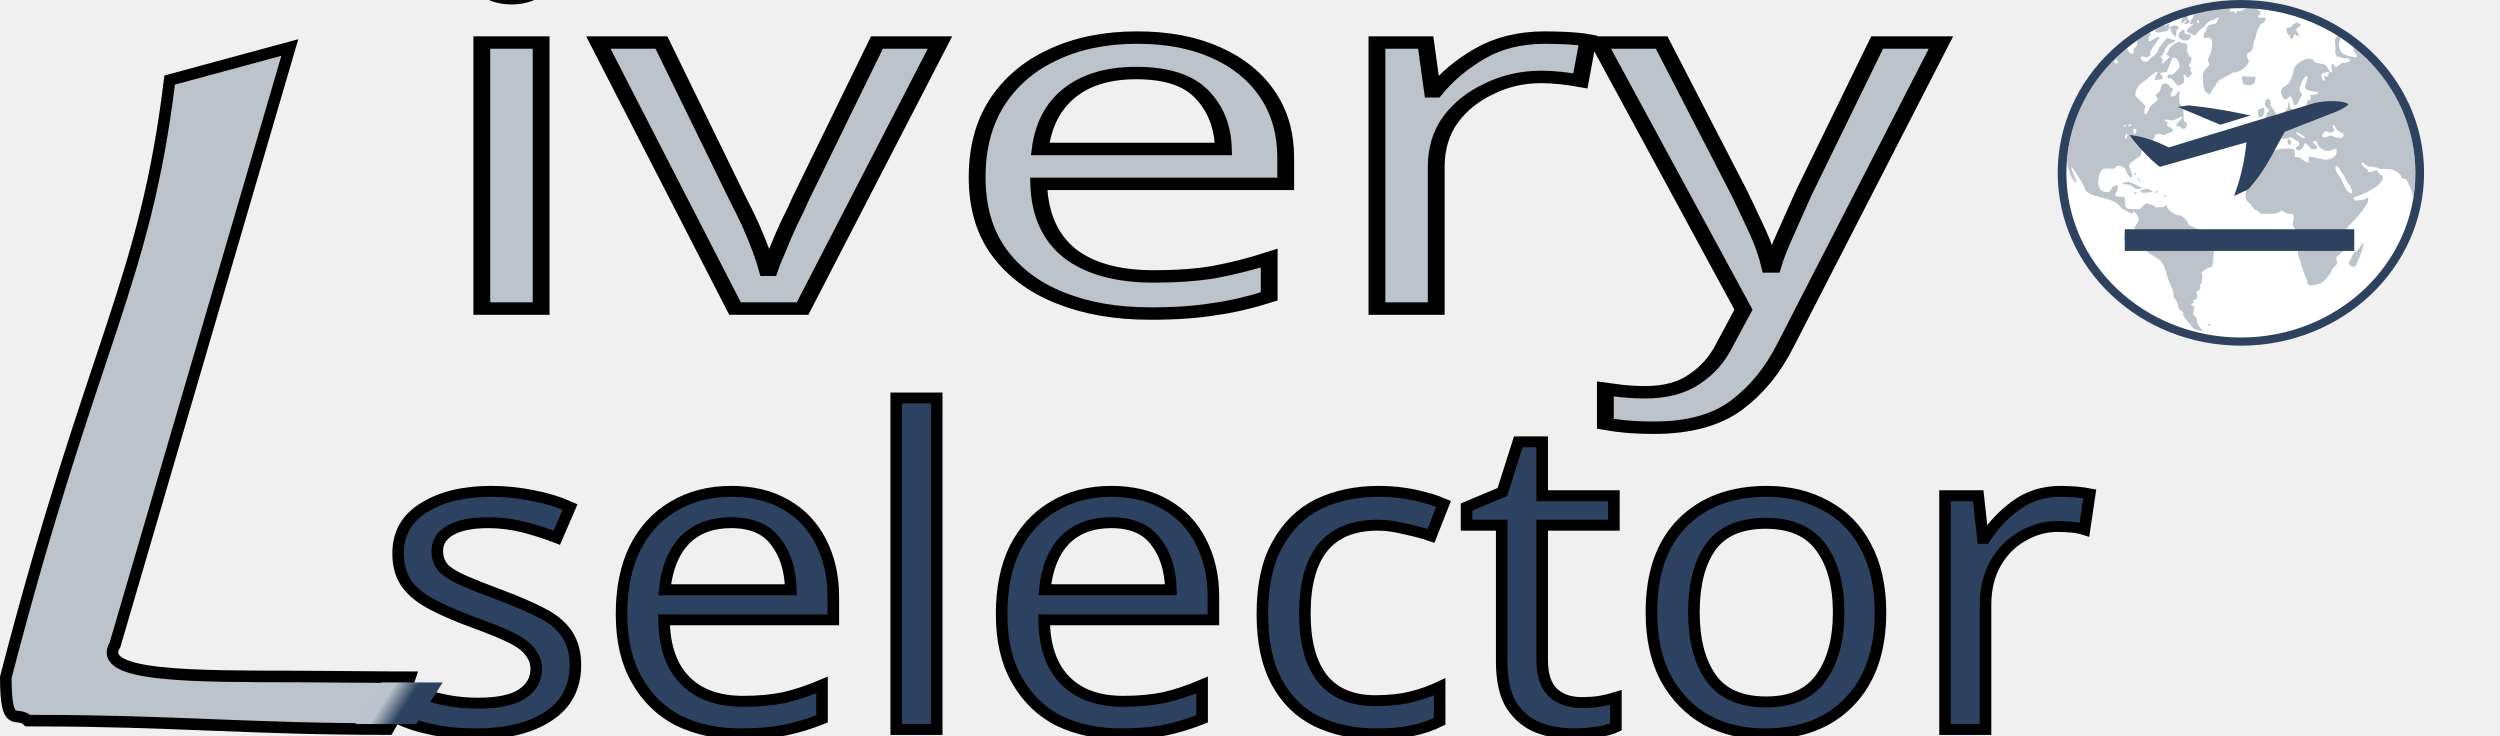
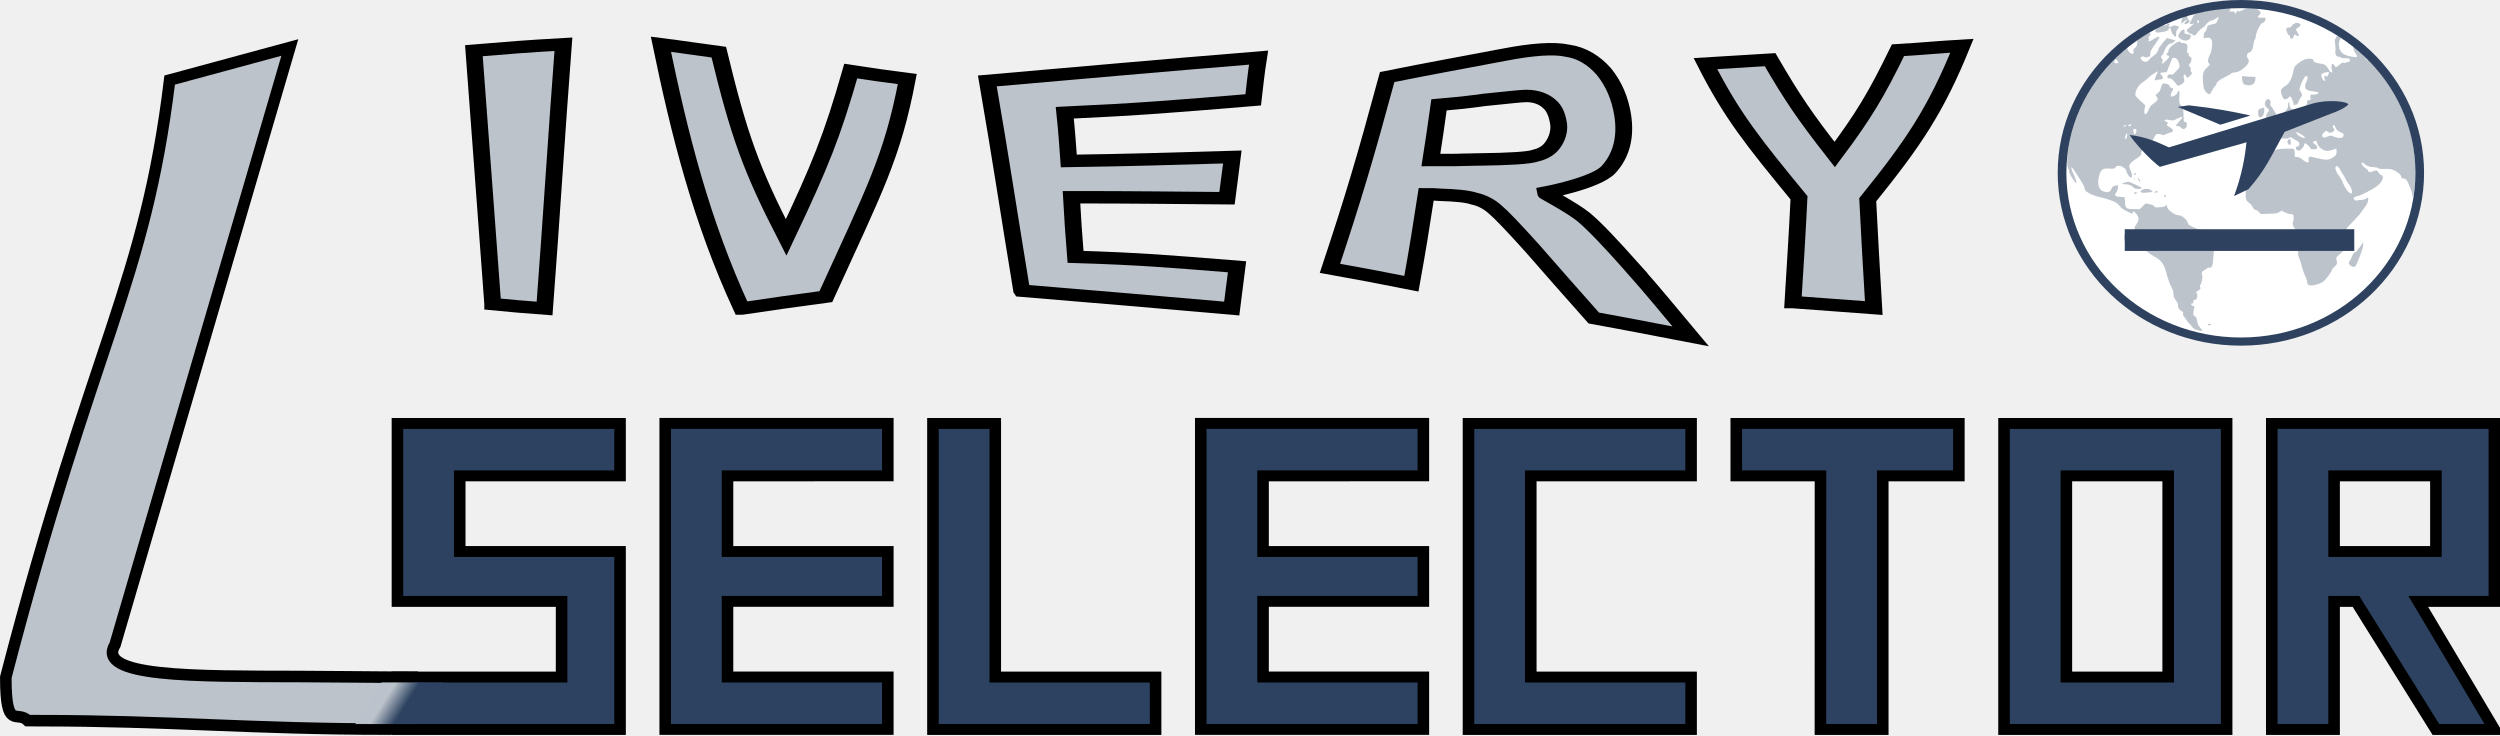
<svg xmlns="http://www.w3.org/2000/svg" xmlns:xlink="http://www.w3.org/1999/xlink" width="60.559mm" height="17.807mm" viewBox="0 0 60.559 17.807" version="1.1" id="svg8">
  <defs id="defs2">
    <linearGradient id="linearGradient6114">
      <stop style="stop-color:#2c4260;stop-opacity:1;" offset="0" id="stop6368" />
      <stop id="stop6373" offset="0.867" style="stop-color:#bcc3cb;stop-opacity:1" />
      <stop style="stop-color:#bcc3cb;stop-opacity:0.941" offset="1" id="stop6370" />
    </linearGradient>
    <linearGradient xlink:href="#linearGradient6114" id="linearGradient6116" x1="47.998" y1="72.076" x2="47.469" y2="72.077" gradientUnits="userSpaceOnUse" gradientTransform="matrix(1.285944,0,0,1.061933,-4.351205,0.00352808)" />
  </defs>
  <g id="layer1" transform="translate(-6.474267,-47.76963)">
-     <text xml:space="preserve" style="font-style:normal;font-variant:normal;font-weight:normal;font-stretch:normal;font-size:14.007px;line-height:1.25;font-family:Distorty;-inkscape-font-specification:'Distorty, Normal';font-variant-ligatures:normal;font-variant-caps:normal;font-variant-numeric:normal;font-feature-settings:normal;text-align:start;letter-spacing:0px;word-spacing:0px;writing-mode:lr-tb;text-anchor:start;fill:#bcc3cb;fill-opacity:1;stroke:#000000;stroke-width:0.35;stroke-opacity:1;image-rendering:auto" x="14.402" y="64.3" id="text3717" transform="scale(1.163937,0.8591533)">
-       <tspan id="tspan3715" x="14.402" y="64.3" style="font-style:normal;font-variant:normal;font-weight:normal;font-stretch:normal;font-size:14.007px;font-family:Distorty;-inkscape-font-specification:'Distorty, Normal';font-variant-ligatures:normal;font-variant-caps:normal;font-variant-numeric:normal;font-feature-settings:normal;text-align:start;writing-mode:lr-tb;text-anchor:start;fill:#bcc3cb;fill-opacity:1;stroke:#000000;stroke-width:0.35;stroke-opacity:1">ivery</tspan>
-     </text>
-     <text xml:space="preserve" style="font-style:normal;font-variant:normal;font-weight:normal;font-stretch:normal;font-size:10.882px;line-height:1.25;font-family:SquareFont;-inkscape-font-specification:'SquareFont, Normal';font-variant-ligatures:normal;font-variant-caps:normal;font-variant-numeric:normal;font-feature-settings:normal;text-align:start;letter-spacing:0px;word-spacing:0px;writing-mode:lr-tb;text-anchor:start;fill:#2c4260;fill-opacity:1;stroke:#000000;stroke-width:0.272;stroke-opacity:1" x="15.112" y="67.355" id="text20" transform="scale(1.029262,0.9715704)">
-       <tspan id="tspan18" x="15.112" y="67.355" style="font-style:normal;font-variant:normal;font-weight:normal;font-stretch:normal;font-size:10.882px;font-family:SquareFont;-inkscape-font-specification:'SquareFont, Normal';font-variant-ligatures:normal;font-variant-caps:normal;font-variant-numeric:normal;font-feature-settings:normal;text-align:start;writing-mode:lr-tb;text-anchor:start;fill:#2c4260;fill-opacity:1;stroke:#000000;stroke-width:0.272;stroke-opacity:1">selector</tspan>
-     </text>
+     <g aria-label="ivery" transform="scale(1.163937,0.8591533)" style="font-style:normal;font-variant:normal;font-weight:normal;font-stretch:normal;font-size:14.007px;line-height:1.25;font-family:Distorty;-inkscape-font-specification:'Distorty, Normal';font-variant-ligatures:normal;font-variant-caps:normal;font-variant-numeric:normal;font-feature-settings:normal;text-align:start;letter-spacing:0px;word-spacing:0px;writing-mode:lr-tb;text-anchor:start;fill:#bcc3cb;fill-opacity:1;stroke:#000000;stroke-width:0.35;stroke-opacity:1;image-rendering:auto" id="text3717">
+       <path d="m 15.817,64.174 c 0.434,0.056 0.644,0.084 1.079,0.126 0.14,-2.493 0.252,-4.972 0.392,-7.452 -0.742,0.056 -1.121,0.098 -1.863,0.182 0.154,2.843 0.238,4.272 0.392,7.143 z" style="font-style:normal;font-variant:normal;font-weight:normal;font-stretch:normal;font-size:14.007px;font-family:Distorty;-inkscape-font-specification:'Distorty, Normal';font-variant-ligatures:normal;font-variant-caps:normal;font-variant-numeric:normal;font-feature-settings:normal;text-align:start;writing-mode:lr-tb;text-anchor:start;fill:#bcc3cb;fill-opacity:1;stroke:#000000;stroke-width:0.35;stroke-opacity:1" id="path1558" />
+       <path d="m 20.999,64.3 c 0.7,-0.14 1.051,-0.21 1.751,-0.336 1.008,-2.997 1.387,-3.936 1.695,-6.135 -0.476,-0.084 -0.714,-0.126 -1.177,-0.224 -0.392,1.849 -0.63,2.647 -1.345,4.692 -0.728,-1.919 -0.98,-2.871 -1.401,-5.225 -0.476,-0.084 -0.714,-0.14 -1.205,-0.224 0.392,2.563 0.84,4.986 1.681,7.452 z" style="font-style:normal;font-variant:normal;font-weight:normal;font-stretch:normal;font-size:14.007px;font-family:Distorty;-inkscape-font-specification:'Distorty, Normal';font-variant-ligatures:normal;font-variant-caps:normal;font-variant-numeric:normal;font-feature-settings:normal;text-align:start;writing-mode:lr-tb;text-anchor:start;fill:#bcc3cb;fill-opacity:1;stroke:#000000;stroke-width:0.35;stroke-opacity:1" id="path1560" />
+       <path d="m 26.826,63.796 c 1.737,0.196 2.605,0.294 4.37,0.504 0.042,-0.476 0.07,-0.7 0.112,-1.177 -1.415,-0.154 -2.017,-0.224 -3.362,-0.28 -0.042,-0.7 -0.056,-1.022 -0.084,-1.681 1.317,0 1.877,0.014 3.236,0.028 0.042,-0.462 0.07,-0.686 0.112,-1.163 -1.443,0.056 -2.031,0.084 -3.404,0.112 -0.028,-0.532 -0.042,-0.812 -0.084,-1.359 1.569,-0.098 2.297,-0.182 3.922,-0.364 0.042,-0.476 0.056,-0.714 0.112,-1.191 -2.269,0.252 -3.376,0.392 -5.645,0.658 0.294,2.311 0.42,3.488 0.714,5.911 z" style="font-style:normal;font-variant:normal;font-weight:normal;font-stretch:normal;font-size:14.007px;font-family:Distorty;-inkscape-font-specification:'Distorty, Normal';font-variant-ligatures:normal;font-variant-caps:normal;font-variant-numeric:normal;font-feature-settings:normal;text-align:start;writing-mode:lr-tb;text-anchor:start;fill:#bcc3cb;fill-opacity:1;stroke:#000000;stroke-width:0.35;stroke-opacity:1" id="path1562" />
+       <path d="M 39.53,63.138 C 39.068,62.437 38.746,61.975 38.522,61.723 38.283,61.457 37.709,61.051 37.709,61.037 c 0,0 1.065,-0.266 1.331,-0.658 0.266,-0.392 0.364,-0.91 0.294,-1.527 -0.056,-0.476 -0.182,-0.882 -0.392,-1.233 -0.21,-0.322 -0.462,-0.532 -0.756,-0.588 -0.28,-0.084 -0.728,-0.042 -1.317,0.112 -0.98,0.252 -1.457,0.364 -2.437,0.63 -0.462,2.311 -0.7,3.39 -1.191,5.393 0.686,0.168 1.022,0.252 1.695,0.434 0.14,-1.051 0.196,-1.541 0.308,-2.521 0.112,0 0.182,0 0.294,0.014 0.322,0.014 0.56,0.042 0.714,0.112 0.14,0.042 0.294,0.14 0.42,0.294 0.126,0.14 0.364,0.476 0.784,1.107 0.462,0.714 0.714,1.107 1.275,1.961 0.798,0.196 1.205,0.308 2.017,0.518 -0.504,-0.812 -0.742,-1.219 -1.219,-1.947 z m -3.18,-3.039 c -0.406,0.014 -0.602,0.014 -1.008,0.014 0.07,-0.588 0.098,-0.896 0.168,-1.555 0.364,-0.042 0.56,-0.07 0.938,-0.14 0.504,-0.07 0.784,-0.112 0.882,-0.112 0.196,0 0.364,0.084 0.476,0.224 0.112,0.126 0.168,0.322 0.196,0.588 0.014,0.21 -0.042,0.406 -0.112,0.546 -0.084,0.168 -0.196,0.266 -0.364,0.322 -0.14,0.07 -0.546,0.098 -1.177,0.112 z" style="font-style:normal;font-variant:normal;font-weight:normal;font-stretch:normal;font-size:14.007px;font-family:Distorty;-inkscape-font-specification:'Distorty, Normal';font-variant-ligatures:normal;font-variant-caps:normal;font-variant-numeric:normal;font-feature-settings:normal;text-align:start;writing-mode:lr-tb;text-anchor:start;fill:#bcc3cb;fill-opacity:1;stroke:#000000;stroke-width:0.35;stroke-opacity:1" id="path1564" />
+       <path d="m 42.878,64.118 c 0.672,0.07 1.008,0.098 1.681,0.168 -0.056,-1.303 -0.084,-1.891 -0.126,-3.053 0.952,-1.597 1.415,-2.521 1.961,-4.342 -0.532,0.042 -0.798,0.084 -1.331,0.126 -0.448,1.247 -0.714,1.849 -1.317,2.941 -0.616,-1.065 -0.882,-1.597 -1.345,-2.675 -0.532,0.042 -0.812,0.07 -1.345,0.112 0.546,1.457 0.994,2.213 1.947,3.782 -0.042,1.149 -0.07,1.695 -0.126,2.941 z" style="font-style:normal;font-variant:normal;font-weight:normal;font-stretch:normal;font-size:14.007px;font-family:Distorty;-inkscape-font-specification:'Distorty, Normal';font-variant-ligatures:normal;font-variant-caps:normal;font-variant-numeric:normal;font-feature-settings:normal;text-align:start;writing-mode:lr-tb;text-anchor:start;fill:#bcc3cb;fill-opacity:1;stroke:#000000;stroke-width:0.35;stroke-opacity:1" id="path1566" />
+     </g>
+     <g aria-label="selector" transform="scale(1.029262,0.9715704)" style="font-style:normal;font-variant:normal;font-weight:normal;font-stretch:normal;font-size:10.882px;line-height:1.25;font-family:SquareFont;-inkscape-font-specification:'SquareFont, Normal';font-variant-ligatures:normal;font-variant-caps:normal;font-variant-numeric:normal;font-feature-settings:normal;text-align:start;letter-spacing:0px;word-spacing:0px;writing-mode:lr-tb;text-anchor:start;fill:#2c4260;fill-opacity:1;stroke:#000000;stroke-width:0.272;stroke-opacity:1" id="text20">
+       <path d="m 15.644,64.162 v -4.437 h 5.239 v 1.307 h -3.773 v 1.886 h 3.773 v 4.437 H 15.644 v -1.307 h 3.863 v -1.886 z" style="font-style:normal;font-variant:normal;font-weight:normal;font-stretch:normal;font-size:10.882px;font-family:SquareFont;-inkscape-font-specification:'SquareFont, Normal';font-variant-ligatures:normal;font-variant-caps:normal;font-variant-numeric:normal;font-feature-settings:normal;text-align:start;writing-mode:lr-tb;text-anchor:start;fill:#2c4260;fill-opacity:1;stroke:#000000;stroke-width:0.272;stroke-opacity:1" id="path1569" />
+       <path d="m 23.412,61.032 v 1.886 h 3.773 v 1.243 h -3.773 v 1.886 h 3.773 v 1.307 h -5.239 v -7.63 h 5.239 v 1.307 z" style="font-style:normal;font-variant:normal;font-weight:normal;font-stretch:normal;font-size:10.882px;font-family:SquareFont;-inkscape-font-specification:'SquareFont, Normal';font-variant-ligatures:normal;font-variant-caps:normal;font-variant-numeric:normal;font-feature-settings:normal;text-align:start;writing-mode:lr-tb;text-anchor:start;fill:#2c4260;fill-opacity:1;stroke:#000000;stroke-width:0.272;stroke-opacity:1" id="path1571" />
+       <path d="m 29.714,66.048 h 3.773 v 1.307 H 28.247 v -7.63 h 1.467 z" style="font-style:normal;font-variant:normal;font-weight:normal;font-stretch:normal;font-size:10.882px;font-family:SquareFont;-inkscape-font-specification:'SquareFont, Normal';font-variant-ligatures:normal;font-variant-caps:normal;font-variant-numeric:normal;font-feature-settings:normal;text-align:start;writing-mode:lr-tb;text-anchor:start;fill:#2c4260;fill-opacity:1;stroke:#000000;stroke-width:0.272;stroke-opacity:1" id="path1573" />
+       <path d="m 36.016,61.032 v 1.886 h 3.773 v 1.243 h -3.773 v 1.886 h 3.773 v 1.307 h -5.239 v -7.63 h 5.239 v 1.307 z" style="font-style:normal;font-variant:normal;font-weight:normal;font-stretch:normal;font-size:10.882px;font-family:SquareFont;-inkscape-font-specification:'SquareFont, Normal';font-variant-ligatures:normal;font-variant-caps:normal;font-variant-numeric:normal;font-feature-settings:normal;text-align:start;writing-mode:lr-tb;text-anchor:start;fill:#2c4260;fill-opacity:1;stroke:#000000;stroke-width:0.272;stroke-opacity:1" id="path1575" />
+       <path d="m 42.317,66.048 h 3.773 v 1.307 H 40.851 v -7.63 h 5.239 v 1.307 h -3.773 z" style="font-style:normal;font-variant:normal;font-weight:normal;font-stretch:normal;font-size:10.882px;font-family:SquareFont;-inkscape-font-specification:'SquareFont, Normal';font-variant-ligatures:normal;font-variant-caps:normal;font-variant-numeric:normal;font-feature-settings:normal;text-align:start;writing-mode:lr-tb;text-anchor:start;fill:#2c4260;fill-opacity:1;stroke:#000000;stroke-width:0.272;stroke-opacity:1" id="path1577" />
+       <path d="M 49.135,61.032 H 47.153 V 59.725 H 52.392 v 1.307 h -1.791 v 6.323 h -1.467 z" style="font-style:normal;font-variant:normal;font-weight:normal;font-stretch:normal;font-size:10.882px;font-family:SquareFont;-inkscape-font-specification:'SquareFont, Normal';font-variant-ligatures:normal;font-variant-caps:normal;font-variant-numeric:normal;font-feature-settings:normal;text-align:start;writing-mode:lr-tb;text-anchor:start;fill:#2c4260;fill-opacity:1;stroke:#000000;stroke-width:0.272;stroke-opacity:1" id="path1579" />
+       <path d="m 58.694,59.725 v 7.63 H 53.455 v -7.63 z m -1.376,1.307 h -2.396 v 5.016 h 2.396 z" style="font-style:normal;font-variant:normal;font-weight:normal;font-stretch:normal;font-size:10.882px;font-family:SquareFont;-inkscape-font-specification:'SquareFont, Normal';font-variant-ligatures:normal;font-variant-caps:normal;font-variant-numeric:normal;font-feature-settings:normal;text-align:start;writing-mode:lr-tb;text-anchor:start;fill:#2c4260;fill-opacity:1;stroke:#000000;stroke-width:0.272;stroke-opacity:1" id="path1581" />
+       <path d="m 61.223,61.032 v 1.886 h 2.396 v -1.886 z m -1.467,6.323 v -7.63 h 5.239 v 4.437 h -1.791 l 1.791,3.193 h -1.376 l -1.881,-3.193 h -0.515 v 3.193 z" style="font-style:normal;font-variant:normal;font-weight:normal;font-stretch:normal;font-size:10.882px;font-family:SquareFont;-inkscape-font-specification:'SquareFont, Normal';font-variant-ligatures:normal;font-variant-caps:normal;font-variant-numeric:normal;font-feature-settings:normal;text-align:start;writing-mode:lr-tb;text-anchor:start;fill:#2c4260;fill-opacity:1;stroke:#000000;stroke-width:0.272;stroke-opacity:1" id="path1583" />
+     </g>
    <path style="fill:#bcc3cb;fill-opacity:1;stroke:#000000;stroke-width:0.28px;stroke-linecap:butt;stroke-linejoin:miter;stroke-opacity:1" d="m 7.408,65.227 c 3.174,10e-7 5.132,0.204 8.468,0.204 l 0.265,-0.467 0.265,-0.789 c -0.794,0 -1.776,-0.016 -2.692,-0.018 -2.555,-0.005 -4.933,0.015 -4.453,-0.771 l 4.234,-14.466 -2.911,0.789 c -0.603,4.954 -1.852,6.312 -3.969,14.466 0,1.315 0.265,0.787 0.53,1.05 z" id="path882" />
    <rect style="fill:url(#linearGradient6116);fill-opacity:1;stroke:none;stroke-width:0.526;stroke-miterlimit:0;stroke-dasharray:none;stroke-opacity:1" id="rect958" width="1.477" height="1.194" x="56.44" y="76.076" ry="0" transform="matrix(0.9999998,6.8490537e-4,-0.535243,0.8446981,0,0)" />
    <g id="g2381" transform="matrix(0.03355278,0,0,0.0315625,58.62937,50.22425)">
      <ellipse ry="130.212" rx="130.013" cy="54.081" cx="63.597" id="path1650" style="fill:#bcc3cb;fill-opacity:1;stroke:none;stroke-width:0.395;stroke-miterlimit:0;stroke-dasharray:none;stroke-opacity:1" />
      <g transform="matrix(0.2645833,0,0,0.2645833,-68.82972,-78.34201)" style="fill:#ffffff;fill-opacity:1" id="g1070">
        <g style="fill:#ffffff;fill-opacity:1" id="g1068" transform="matrix(0.1,0,0,-0.1,0,512)">
          <path style="fill:#ffffff;fill-opacity:1" id="path1044" d="M 4635.7,5016.9 C 3994.9,4961.3 3415.6,4802 2861.1,4529.6 2337.4,4272.5 2003.6,4038.5 1591.1,3639.4 768.1,2841.3 290.4,1893.6 123.5,721.4 90.9,493.1 92.8,-260.9 125.4,-496.8 c 153.5,-1114.6 633.1,-2091.1 1402.4,-2858.5 777,-773.1 1734.3,-1243.1 2868.1,-1404.3 222.5,-30.7 961.2,-30.7 1199,0 920.9,122.8 1782.3,487.3 2486.3,1053.2 734.8,592.8 1283.5,1387 1582.7,2290.6 170.8,518 236,940 236,1532.8 1.9,602.4 -59.5,997.6 -237.9,1534.8 -257.1,778.9 -646.5,1398.5 -1248.9,1985.6 -750.1,731 -1661.3,1180 -2722.2,1343 -193.8,28.8 -867.2,53.7 -1055.2,36.5 z M 5485.6,4802 c 61.4,-59.5 65.2,-97.8 11.5,-143.9 -63.3,-55.6 -36.5,-80.6 76.7,-74.8 90.2,5.8 97.8,3.8 97.8,-36.5 0,-46 -49.9,-113.2 -84.4,-113.2 -49.9,0 -182.3,-287.8 -184.2,-397.1 0,-32.6 -11.5,-72.9 -24.9,-86.3 -15.3,-13.4 -30.7,-80.6 -38.4,-147.7 -11.5,-134.3 -57.5,-218.7 -122.8,-228.3 -49.9,-7.7 -71,-111.3 -32.6,-166.9 53.7,-76.7 34.5,-147.7 -72.9,-253.2 -107.4,-105.5 -209.1,-159.2 -301.2,-159.2 -32.6,0 -65.2,-11.5 -72.9,-26.9 -7.7,-13.4 -86.3,-61.4 -170.7,-103.6 -147.7,-74.8 -237.9,-151.6 -237.9,-205.3 0,-13.4 -13.4,-34.5 -30.7,-49.9 -17.3,-13.4 -55.6,-74.8 -86.3,-136.2 -30.7,-61.4 -63.3,-111.3 -71,-111.3 -32.6,0 -101.7,63.3 -132.4,120.9 -46,86.3 -67.1,441.2 -32.6,510.3 15.3,26.9 26.9,55.6 26.9,61.4 0,7.7 36.5,48 78.7,92.1 74.8,74.8 78.7,82.5 48,113.2 -44.1,49.9 -38.4,124.7 21.1,249.4 36.5,80.6 51.8,149.6 59.5,264.8 7.7,142 3.8,161.1 -34.5,199.5 -34.5,34.5 -53.7,38.4 -117,28.8 l -74.8,-13.4 v 76.7 c 0,49.9 11.5,86.3 38.4,109.4 21.1,19.2 44.1,69.1 49.9,109.4 11.5,65.2 19.2,74.8 92.1,94 42.2,11.5 99.8,28.8 126.6,34.5 32.6,9.6 51.8,34.5 63.3,80.6 9.6,36.5 26.9,71 38.4,78.7 11.5,7.7 17.3,19.2 9.6,24.9 -7.7,7.7 -46,-9.6 -86.3,-36.5 -38.4,-26.9 -80.6,-49.9 -88.2,-49.9 -49.9,0 -151.6,-69.1 -184.2,-124.7 -21.1,-36.5 -72.9,-86.3 -115.1,-113.2 -42.2,-26.9 -97.8,-84.4 -120.9,-126.6 -46,-80.6 -90.2,-95.9 -130.4,-48 -13.4,15.3 -40.3,28.8 -61.4,28.8 -19.2,0 -40.3,13.4 -46,28.8 -7.7,15.3 -19.2,23 -28.8,17.3 -26.9,-15.3 -21.1,65.2 7.7,86.3 11.5,9.6 57.5,49.9 99.8,88.3 l 76.7,69.1 -61.4,-11.5 c -34.5,-7.7 -63.3,-5.8 -63.3,1.9 0,7.7 30.7,76.7 67.1,153.5 55.6,115.1 76.7,142 130.4,159.2 174.6,53.7 667.6,136.2 824.9,136.2 94,0 115.1,-24.9 67.1,-74.8 -21.1,-21.1 -9.6,-23 57.6,-17.3 67.1,5.8 80.6,1.9 80.6,-26.9 0,-51.8 28.8,-42.2 55.6,17.3 17.3,38.4 26.9,46 40.3,24.9 13.4,-21.1 34.5,-15.3 118.9,24.9 142,69.1 145.8,69.1 274.3,57.6 88.1,-7.8 128.4,-23.1 168.7,-59.6 z M 3542.2,4589.1 c 0,-30.7 11.5,-59.5 28.8,-67.1 15.3,-5.8 28.8,-23 28.8,-38.4 0,-40.3 -88.3,-95.9 -126.6,-80.6 -28.8,11.5 -26.9,17.3 11.5,59.5 24.9,26.9 40.3,53.7 32.6,59.5 -7.7,7.7 -38.4,-13.4 -69.1,-48 -78.7,-82.5 -95.9,-74.8 -69.1,30.7 17.3,71 34.5,95.9 78.7,115.1 78.6,32.6 84.4,30.7 84.4,-30.7 z m 3077.2,-199.5 c 15.4,-24.9 11.5,-38.4 -17.3,-59.5 -122.8,-88.3 -117,-72.9 -59.5,-172.7 44.1,-76.7 48,-90.2 21.1,-99.8 -17.3,-7.7 -46,1.9 -65.2,21.1 -34.5,30.7 -38.4,28.8 -61.4,-36.5 -13.4,-38.4 -30.7,-69.1 -38.4,-69.1 -44.1,0 -69.1,24.9 -61.4,59.5 7.7,23 0,36.5 -17.3,36.5 -36.4,0 -97.8,155.4 -80.6,199.5 7.7,19.2 32.6,30.7 67.1,30.7 42.2,0 61.4,13.4 78.7,48 11.5,26.9 32.6,48 44.1,48 13.4,0 34.5,11.5 46.1,26.9 28.9,32.6 115.2,13.4 144,-32.6 z m -3576,-11.6 c -9.6,-21.1 -19.2,-42.2 -19.2,-48 0,-21.1 69.1,-11.5 103.6,13.4 26.9,19.2 53.7,21.1 109.4,5.8 42.2,-9.6 74.8,-24.9 74.8,-32.6 0,-5.8 -19.2,-36.5 -42.2,-65.2 -30.7,-38.4 -40.3,-74.8 -36.5,-126.6 3.8,-69.1 -34.5,-128.5 -51.8,-76.7 -5.8,15.4 -23,40.3 -42.2,59.5 -19.2,19.2 -40.3,69.1 -48,113.2 -13.4,84.4 -38.4,101.7 -57.6,40.3 -15.3,-49.9 -53.7,-69.1 -193.8,-94 -142,-26.9 -184.2,-13.4 -176.5,49.9 3.8,34.5 34.5,61.4 117,107.4 76.7,40.3 117,51.8 124.7,38.4 9.6,-15.3 28.8,-11.5 61.4,13.4 65.4,49.8 103.8,49.8 76.9,1.8 z m 418.2,-197.6 c -5.8,-59.5 -1.9,-63.3 74.8,-72.9 99.8,-15.3 107.4,-21.1 90.2,-84.4 -26.9,-113.2 -172.7,-136.2 -283.9,-48 -57.5,46 -63.3,103.6 -19.2,170.7 74.8,111.4 143.9,128.6 138.1,34.6 z m -936.2,-53.7 c 23,-13.4 21.1,-24.9 -17.3,-65.2 -36.4,-38.4 -42.2,-53.7 -23,-76.7 17.3,-21.1 17.3,-28.8 -1.9,-36.4 -19.2,-5.8 -19.2,-13.4 -1.9,-32.6 19.2,-21.1 44.1,-11.5 128.5,44.1 105.5,71 165,88.2 165,51.8 0,-11.5 -55.6,-103.6 -124.7,-207.2 -105.5,-155.4 -124.7,-199.5 -124.7,-266.7 0,-69.1 -5.8,-82.5 -36.5,-82.5 -21.1,0 -44.1,-7.7 -49.9,-19.2 -7.7,-11.5 -30.7,-9.6 -65.2,9.6 -46,23 -59.5,23 -90.2,1.9 -32.6,-24.9 -32.6,-28.8 -1.9,-76.7 44.1,-65.2 115.1,-82.5 176.5,-42.2 26.9,17.3 48,40.3 48,49.9 0,9.6 46,53.7 103.6,97.8 82.5,63.3 109.4,99.8 128.5,165 11.5,46 32.6,90.2 44.1,97.8 11.5,7.7 32.6,34.5 46,61.4 13.4,26.9 53.7,80.6 90.2,120.9 l 63.3,72.9 117,-34.5 117,-36.5 -44.1,-42.2 c -24.9,-23 -59.5,-42.2 -74.8,-42.2 -65.2,0 -145.8,-95.9 -188,-220.6 -23,-69.1 -49.9,-124.7 -59.5,-124.7 -36.5,0 -40.3,-59.5 -7.7,-95.9 28.8,-32.6 30.7,-46 11.5,-88.3 -38.4,-84.4 -5.8,-76.7 94,21.1 103.6,101.7 117,142 57.6,157.3 -46,11.5 -48,30.7 -9.6,71 15.3,15.4 28.8,49.9 28.8,76.7 0,86.3 245.6,282 318.5,253.2 17.3,-5.8 23,-21.1 17.3,-30.7 -7.7,-13.4 3.8,-17.3 36.5,-7.7 32.6,7.7 67.1,0 99.8,-21.1 48,-30.7 49.9,-38.4 38.4,-145.8 -11.5,-95.9 -7.7,-115.1 17.3,-124.7 19.2,-7.7 28.8,-26.9 23,-49.9 -7.7,-23 1.9,-40.3 21.1,-48 17.3,-7.7 38.4,-21.1 46,-32.6 21.1,-30.7 -3.8,-153.5 -34.5,-170.7 -34.5,-21.1 -34.5,-88.3 1.9,-101.7 17.3,-7.7 23,-28.8 17.3,-63.3 -7.7,-34.5 0,-63.3 19.2,-84.4 28.8,-28.8 26.9,-36.5 -28.8,-97.8 -71,-82.5 -88.2,-84.4 -113.2,-21.1 -38.4,97.8 -95.9,32.6 -59.5,-67.1 13.4,-42.2 13.4,-72.9 -1.9,-105.5 -28.8,-63.3 -188,-138.1 -188,-88.3 0,11.5 -36.5,59.5 -80.6,111.3 -57.6,67.1 -90.2,90.2 -122.8,86.3 -49.9,-7.7 -72.9,21.1 -55.6,71 13.4,42.2 74.8,63.3 103.6,34.5 15.4,-15.4 51.8,13.4 126.6,94 88.3,95.9 103.6,122.8 97.8,170.7 -15.4,107.4 -57.5,193.8 -103.6,216.8 -46,21.1 -99.8,13.4 -99.8,-17.3 0,-9.6 -15.3,-49.9 -32.6,-90.2 -17.3,-38.4 -49.9,-122.8 -72.9,-186.1 l -38.4,-115.1 -90.2,-5.8 c -51.8,-3.8 -92.1,-13.4 -92.1,-23 0,-9.6 21.1,-40.3 46,-71 55.6,-65.2 34.5,-109.3 -55.6,-113.2 -30.7,-1.9 -76.7,-9.6 -101.7,-17.3 -40.3,-13.4 -44.1,-9.6 -30.7,40.3 5.8,30.7 28.8,88.3 49.9,130.4 19.2,40.3 32.6,76.7 28.8,80.6 -11.5,13.4 -178.4,-103.6 -245.6,-172.7 -34.5,-36.5 -107.4,-97.8 -161.1,-138.1 -111.3,-80.6 -184.2,-191.8 -201.4,-310.8 -13.4,-82.5 -13.4,-82.5 124.7,-220.6 l 140,-138.1 -17.3,-101.7 c -7.7,-55.6 -9.6,-115.1 -3.8,-130.5 23,-59.5 72.9,-15.3 111.3,94 30.7,88.2 57.6,126.6 132.4,184.2 124.7,99.8 136.2,122.8 94,195.7 l -34.5,57.6 59.5,51.8 c 44.1,36.5 69.1,82.5 86.3,153.5 32.6,130.5 51.8,145.8 147.7,118.9 57.6,-13.4 78.7,-32.6 88.3,-67.1 7.7,-30.7 24.9,-48 48,-48 53.7,0 61.4,-44.1 19.2,-107.4 -42.2,-65.2 -48,-134.3 -9.6,-147.7 40.3,-15.4 136.2,53.7 163.1,118.9 40.3,95.9 61.4,49.9 48,-103.6 -15.3,-163.1 -3.8,-224.5 53.7,-282 46,-46 55.6,-95.9 59.5,-312.7 3.8,-143.9 5.8,-153.5 48,-159.2 34.5,-5.8 42.2,-19.2 42.2,-78.7 0,-119 -105.5,-166.9 -168.8,-76.7 -15.4,23 -48,36.5 -84.4,36.5 -67.1,0 -67.1,1.9 67.1,161.1 40.3,48 69.1,94 63.3,103.6 -5.8,11.5 -67.1,-11.5 -134.3,-46 -117,-63.3 -126.6,-65.2 -209.1,-44.1 -46,13.4 -99.8,17.3 -120.9,9.6 -36.5,-13.4 -36.5,-15.4 0,-40.3 19.2,-15.3 46,-30.7 57.6,-34.5 15.4,-5.8 13.4,-19.2 -1.9,-48 -23,-36.5 -17.3,-46 61.4,-92.1 103.6,-59.5 119,-130.4 34.5,-151.6 -30.7,-5.8 -90.2,-28.8 -136.2,-51.8 -61.4,-28.8 -88.2,-34.5 -105.5,-17.3 -11.5,11.5 -53.7,21.1 -95.9,21.1 -71,0 -74.8,-3.8 -120.9,-105.5 -42.2,-92.1 -55.6,-105.5 -103.6,-105.5 -40.3,0 -69.1,-17.3 -101.7,-61.4 C 2345.1,828.9 2276,696.5 2276,650.5 c 0,-61.4 -11.5,-74.8 -145.8,-165 -122.8,-82.5 -180.3,-149.6 -180.3,-212.9 0,-19.2 17.3,-72.9 38.4,-119 44.1,-97.9 51.8,-209.1 13.4,-209.1 -36.5,0 -101.7,95.9 -130.5,189.9 -15.3,53.7 -40.3,88.3 -67.1,97.8 -23,9.6 -48,26.9 -55.6,36.4 -5.8,11.5 -42.2,21.1 -76.7,21.1 -48,0 -74.8,-11.5 -95.9,-44.1 -26.9,-42.2 -38.4,-46 -168.8,-36.5 -176.5,9.6 -224.5,-21.1 -270.5,-184.2 -69.1,-247.5 -24.9,-433.6 115.1,-481.5 113.2,-40.3 178.4,-17.3 212.9,74.8 24.9,59.5 42.2,76.7 103.6,92.1 l 74.8,19.2 v -71 c 0,-38.4 -17.3,-94 -38.4,-126.6 -72.9,-111.3 -49.9,-138.1 134.3,-147.7 l 86.3,-5.7 9.6,-138.1 c 13.4,-189.9 30.7,-205.3 241.7,-207.2 l 163.1,-3.8 80.6,88.3 c 78.7,88.2 82.5,88.2 147.7,65.2 36.5,-11.5 82.5,-23 99.8,-23 17.3,-1.9 46,-21.1 61.4,-42.2 24.9,-38.4 40.3,-40.3 157.3,-30.7 86.3,5.8 138.1,19.2 151.6,40.3 26.9,34.5 48,21.1 48,-28.8 0,-86.3 214.9,-247.5 330,-247.5 71,0 218.7,-136.2 234,-214.9 11.5,-57.5 28.8,-71 184.2,-143.9 109.4,-51.8 199.5,-82.5 245.6,-82.5 132.4,0 368.3,-153.5 368.3,-237.9 0,-15.4 -17.3,-65.2 -38.4,-115.1 -30.7,-67.1 -44.1,-159.2 -59.5,-379.9 -21.1,-310.8 -32.6,-341.5 -122.8,-341.5 -23,0 -57.6,-17.3 -76.7,-38.4 -19.1,-21.1 -49.9,-42.2 -69.1,-48 -42.2,-13.4 -69.1,-95.9 -40.3,-130.5 24.9,-30.7 -15.3,-259 -49.9,-280.1 -17.3,-11.5 -19.2,-28.8 -5.8,-65.2 17.3,-42.2 13.4,-55.6 -28.8,-88.3 -26.9,-21.1 -57.6,-40.3 -69.1,-44.1 -15.3,-5.8 -15.3,-19.2 1.9,-48 44.1,-84.4 7.7,-197.6 -65.2,-197.6 -24.9,0 -30.7,-11.5 -24.9,-48 7.7,-36.5 1.9,-48 -24.9,-48 -51.8,0 -44.1,-48 11.5,-72.9 48,-21.1 59.5,-44.1 36.5,-67.1 -5.8,-5.8 -15.3,-55.6 -19.2,-107.5 -7.7,-86.3 -1.9,-99.7 38.4,-126.6 36.4,-24.9 49.9,-55.6 61.4,-136.2 9.6,-82.5 28.8,-126.6 86.3,-201.4 82.5,-103.6 74.8,-109.4 -76.7,-65.2 -82.5,24.9 -111.3,46.1 -166.9,124.7 -38.4,53.7 -76.7,95.9 -84.4,95.9 -9.6,0 -21.1,17.3 -28.8,36.5 -5.8,21.1 -36.5,69.1 -67.1,107.4 -40.3,51.8 -53.7,84.4 -46,117 9.6,34.6 0,49.9 -46,72.9 -55.6,28.8 -111.3,132.4 -88.2,166.9 11.5,19.2 -38.4,119 -90.2,188 -24.9,30.7 -36.4,76.7 -36.4,138.1 0,65.2 -19.2,126.6 -65.2,222.5 -36.5,71 -84.4,209.1 -107.4,303.1 -80.6,343.4 -145.8,447 -358.8,567.9 -138.1,78.6 -247.5,176.5 -310.8,278.2 -28.8,42.2 -84.4,107.4 -124.7,142 -69.1,61.4 -72.9,69.1 -61.4,153.5 7.7,59.5 1.9,118.9 -17.3,172.7 -28.8,80.6 -28.8,86.3 19.2,157.3 72.9,111.3 86.3,157.3 65.2,232.1 -17.3,63.3 -101.7,166.9 -134.3,166.9 -9.6,0 -17.3,-17.3 -17.3,-38.4 0,-36.4 -11.5,-32.6 -143.9,34.5 -109.4,53.7 -163.1,95.9 -216.8,166.9 -57.6,74.8 -95.9,103.6 -205.3,147.7 -72.9,30.7 -189.9,69.1 -255.2,84.4 -182.3,42.2 -285.9,80.6 -387.5,143.9 -76.7,48 -92.1,67.1 -103.6,132.4 -5.8,42.2 -51.8,138.1 -99.8,214.9 -48,77.1 -120.9,196 -161.2,265.1 -134.3,228.2 -136.2,145.8 -3.9,-167 57.6,-136.2 57.6,-189.9 -1.9,-124.7 -61.4,71 -153.5,245.6 -151.6,289.7 1.9,24.9 -3.8,55.6 -13.4,67.1 -71,84.4 -57.5,408.6 36.5,878.7 147.7,732.8 470,1427.3 938.1,2016.3 132.4,166.9 481.5,533.3 562.1,590.9 l 51.8,38.4 28.8,-67.1 c 28.8,-67.1 90.2,-117 132.4,-101.7 13.4,3.8 21.1,34.5 17.3,74.8 -5.8,53.7 3.8,72.9 40.3,97.8 49.9,32.6 82.5,157.3 51.8,195.7 -11.5,13.4 34.5,55.6 140,128.5 166.9,115.1 178.4,120.9 224.4,92.1 z m 5168.3,-86.3 c 36.4,-26.9 36.4,-30.7 3.8,-101.7 -26.8,-59.5 -30.7,-99.8 -21.1,-186.1 24.9,-188 128.5,-266.7 401,-307 105.5,-17.3 115.1,7.7 40.3,117 -26.9,38.4 -48,95.9 -48,128.5 0,57.5 0,57.5 44.1,21.1 138.1,-115.1 272.4,-257.1 303.1,-324.2 21.1,-44.1 36.5,-61.4 36.5,-40.3 0,28.8 5.8,30.7 28.8,11.5 15.3,-13.4 28.8,-36.5 28.8,-49.9 0,-15.3 7.7,-24.9 17.3,-23 24.9,7.7 253.2,-270.5 402.9,-493 510.3,-750.1 782.7,-1578.9 821.1,-2494 11.5,-293.5 -15.3,-742.4 -51.8,-867.1 l -13.4,-53.7 -11.5,48 c -5.8,26.9 -11.5,61.4 -9.6,76.7 0,15.3 -19.2,76.7 -42.2,134.3 -24.9,57.6 -57.5,138.1 -72.9,178.4 -30.7,76.7 -71,109.4 -136.2,109.4 -26.8,0 -40.3,11.5 -40.3,36.5 0,55.6 -65.2,122.8 -174.6,184.2 -92.1,49.9 -119,53.7 -268.6,51.8 -122.8,-3.8 -172.7,3.8 -188,23 -13.4,15.4 -59.5,26.9 -115.1,26.9 -107.4,1.9 -207.2,38.4 -259,97.8 -21.1,21.1 -48,40.3 -61.4,40.3 -49.9,0 13.4,-117 90.1,-166.9 42.2,-26.9 74.8,-61.4 74.8,-76.7 0,-42.2 44.1,-48 120.8,-15.3 99.8,40.3 122.8,36.5 157.3,-28.8 17.3,-32.6 51.8,-67.1 76.7,-76.7 101.7,-38.4 23,-222.5 -147.7,-345.3 -142,-103.6 -406.7,-245.6 -479.6,-259 -38.4,-7.7 -84.4,-24.9 -103.6,-36.4 -26.9,-21.1 -28.8,-28.8 -5.8,-67.1 23,-34.5 36.5,-40.3 84.4,-28.8 32.6,7.7 90.2,15.3 130.4,17.3 38.4,1.9 88.3,19.2 105.5,36.5 90.2,80.6 82.5,-80.6 -11.5,-220.6 -157.3,-239.8 -191.8,-283.9 -353,-454.7 -92.1,-97.8 -174.6,-201.4 -182.2,-228.3 -5.8,-28.8 -1.9,-111.3 9.6,-182.3 30.7,-172.7 28.8,-274.3 -3.8,-337.6 -15.4,-28.8 -84.4,-105.5 -155.4,-170.8 -109.4,-101.7 -126.6,-126.6 -115.1,-163.1 36.5,-120.9 32.6,-138.1 -46.1,-216.8 -44.1,-40.3 -78.6,-92.1 -78.6,-111.3 0,-46.1 -178.4,-287.8 -245.6,-335.7 -72.9,-49.9 -228.3,-99.8 -312.7,-99.8 -78.7,0 -113.2,36.5 -113.2,118.9 0,24.9 -23,92.1 -49.9,149.6 -26.9,57.6 -67.1,178.4 -88.3,268.6 -21.1,90.2 -55.6,203.4 -76.7,255.1 -49.9,113.2 -40.3,251.3 23,339.6 36.5,49.9 40.3,69.1 21.1,107.4 -11.5,26.8 -15.3,80.6 -9.6,120.9 11.5,67.1 3.8,84.4 -86.3,195.7 -109.3,134.3 -143.9,224.4 -115.1,299.3 19.2,53.7 23,142 5.8,186.1 -7.7,19.2 -34.5,30.7 -78.7,30.7 -36.4,0 -103.6,23 -151.6,49.9 l -84.4,49.9 -69.1,-44.1 c -61.4,-36.5 -101.7,-44.1 -287.8,-48 l -216.8,-5.8 -46.1,55.6 c -24.9,28.8 -67.1,57.6 -92.1,61.4 -32.6,3.8 -57.6,28.8 -82.5,84.4 -19.2,42.2 -65.2,97.8 -99.8,122.8 -80.6,53.7 -99.8,122.8 -88.3,316.5 3.8,84.4 0,184.2 -11.5,222.6 -17.3,61.4 -9.6,84.4 61.4,220.6 55.6,105.5 101.7,168.8 157.3,209.1 53.7,38.4 84.4,76.7 92.1,117 7.7,32.6 51.8,109.3 97.8,170.7 103.6,132.4 111.3,199.5 34.5,257.1 -107.4,80.6 -107.4,80.6 -95.9,180.3 7.7,51.8 26.9,124.7 46.1,163.1 34.5,69.1 38.4,71 166.9,82.5 97.8,7.7 140,21.1 157.3,46 48,65.2 32.6,120.9 -49.9,174.6 -92.1,61.4 -97.8,84.4 -17.2,84.4 55.6,0 120.8,40.3 214.8,130.4 21.1,19.2 32.6,49.9 26.9,76.7 -5.8,32.6 3.8,49.9 42.2,71 28.8,13.4 92.1,69.1 142,122.8 80.6,84.4 90.2,105.5 90.2,182.3 0,48 9.6,92.1 19.2,97.8 11.5,7.7 19.2,-19.2 19.2,-65.2 0,-53.7 13.4,-92.1 38.4,-117 46.1,-46 53.7,-46 232.1,-7.7 161.2,34.5 209.1,74.8 209.1,170.7 0,55.6 7.7,65.2 53.7,71 40.3,3.8 49.9,15.3 46,44.1 -19.2,115.1 -19.2,115.1 78.7,117 95.9,1.9 151.6,30.7 117,65.2 -9.6,9.6 -72.9,24.9 -138.1,30.7 -209.1,23 -253.2,94 -174.6,276.3 44.1,103.6 42.2,159.2 -5.8,168.8 -34.5,5.8 -124.7,-161.1 -168.8,-316.5 -21.1,-71 -21.1,-86.3 17.3,-145.8 48,-78.7 49.9,-105.5 7.7,-151.6 -17.3,-19.2 -46,-76.7 -61.4,-126.6 -26.8,-80.6 -38.4,-90.2 -92.1,-95.9 -51.8,-5.8 -61.4,0 -51.8,24.9 13.4,32.6 -63.3,220.6 -88.2,220.6 -7.7,0 -24.9,-13.4 -38.4,-30.7 -36.5,-42.2 -88.2,-67.1 -120.9,-53.7 -38.4,13.4 -90.2,145.8 -90.2,228.3 0,71 23,99.8 134.3,168.8 42.2,26.9 86.3,80.6 117,145.8 46.1,92.1 63.3,155.4 103.6,358.8 17.3,90.2 257.1,266.7 370.3,272.4 109.4,7.7 157.3,-9.6 157.3,-51.8 0,-40.3 65.2,-71 191.8,-88.2 118.9,-17.3 165,-51.8 220.6,-163.1 57.5,-113.2 118.9,-134.3 95.9,-32.6 -26.9,111.3 -21.1,174.6 13.4,182.3 23,3.8 40.3,-11.5 53.7,-42.2 24.9,-67.1 44.1,-63.3 142,26.9 57.5,53.7 88.2,69.1 101.7,55.6 15.4,-15.3 32.6,-15.3 59.5,0 21.1,11.5 57.6,21.1 80.6,21.1 32.6,0 40.3,9.6 34.5,53.7 -5.8,49.9 -9.6,51.8 -115.1,51.8 -61.4,0 -118.9,9.6 -132.4,24.9 -13.4,11.5 -44.1,23 -69.1,23 -55.6,0 -90.2,78.7 -74.8,174.6 5.8,36.5 1.9,118.9 -7.7,180.3 -15.3,94 -13.4,126.6 15.3,186.1 37.1,78.7 52.4,86.4 108,44.2 z m -2434.5,-1168.3 134.3,-1.9 -1.9,-72.9 c -3.8,-132.4 -107.5,-199.5 -247.5,-165 -80.6,21.1 -84.4,24.9 -103.6,115.1 -25,115.1 -11.5,159.2 44.1,142 21.1,-7.8 101.7,-15.4 174.6,-17.3 z m 541,-700.3 c 13.4,-40.3 15.3,-61.4 0,-76.7 -15.3,-15.4 -1.9,-46 40.3,-105.5 34.5,-46 61.4,-90.2 61.4,-97.8 0,-7.6 15.4,-32.6 34.5,-57.6 38.4,-48 42.2,-151.6 7.7,-155.4 -13.4,-1.9 -40.3,-3.8 -61.4,-5.8 -19.2,0 -67.1,-32.6 -103.6,-69.1 -99.8,-99.8 -115.1,-90.2 -101.7,61.4 9.6,88.2 25,140 51.8,168.8 51.8,55.6 48,80.6 -19.2,138.1 -65.2,53.7 -76.7,142 -26.8,212.9 40.3,59.6 90.2,53.9 117,-13.3 z m -165,-216.8 c 7.7,-107.4 -9.6,-182.3 -51.8,-226.4 -69.1,-71 -113.2,-36.5 -115.1,92.1 -1.9,95.9 0,99.8 67.1,126.6 86.4,36.5 97.9,36.5 99.8,7.7 z M 2130.2,50 c -7.7,-15.3 -19.2,-28.8 -28.8,-28.8 -9.6,0 -17.3,13.4 -17.3,28.8 0,15.4 13.4,28.8 28.8,28.8 17.3,0 23.1,-11.5 17.3,-28.8 z m -32.6,-166.9 c -5.8,-13.4 -9.6,-3.8 -9.6,23 0,26.9 3.8,36.5 9.6,24.9 3.8,-13.4 3.8,-36.4 0,-47.9 z m 142,-11.5 c 28.8,-72.9 7.7,-71 -36.5,3.8 -30.7,51.8 -32.6,65.2 -11.5,55.6 17.3,-5.7 38.4,-32.5 48,-59.4 z M 2066.9,-232 c 67.1,-34.5 143.9,-71 168.8,-82.5 86.3,-34.5 71,-67.1 -32.6,-67.1 -71,0 -101.7,9.6 -130.5,40.3 -57.6,63.3 -132.4,94 -228.3,94 -99.8,0 -101.7,26.9 -3.8,55.6 92.1,26.8 94,26.8 226.4,-40.3 z m 483.5,-191.9 42.2,-44.1 -95.9,-13.4 c -140,-17.3 -188,-17.3 -220.6,3.8 -24.9,17.3 -23,24.9 17.3,57.6 63.2,55.6 199.4,51.8 257,-3.9 z m 176.5,-34.5 c 5.8,-9.6 5.8,-19.2 -3.8,-19.2 -7.7,0 -36.5,-5.8 -63.3,-11.5 -46,-9.6 -46,-9.6 -11.5,19.2 44,36.5 61.3,38.4 78.6,11.5 z m -566,-36.4 c 0,-21.1 -49.9,-42.2 -65.2,-26.9 -23,23 -9.6,44.1 26.9,44.1 21.1,0 38.3,-7.6 38.3,-17.2 z m 786.6,-99.8 c 0,-34.5 -3.8,-36.5 -28.8,-17.3 -28.8,23 -23,57.5 11.5,57.5 9.6,0.1 17.3,-19.1 17.3,-40.2 z m 1561.6,-1139.6 c 5.8,-17.3 0,-28.8 -17.3,-28.8 -15.3,0 -28.8,13.4 -28.8,28.8 0,15.4 7.7,28.8 17.3,28.8 9.6,0 21.1,-13.4 28.8,-28.8 z M 8330.6,-2043 c -11.5,-101.7 -165,-527.6 -207.2,-579.4 -32.6,-38.4 -113.2,-19.2 -155.4,38.4 -38.4,49.9 -38.4,49.9 0,115.1 21.1,34.5 53.7,103.6 72.9,155.4 21.1,55.6 46.1,90.2 65.2,92.1 30.7,0 109.3,97.8 184.2,224.4 21.1,32.6 40.3,61.4 46,61.4 3.9,0 2,-48 -5.7,-107.4 z m -4163,-2281.1 c -36.5,-26.9 -69.1,-23 -69.1,11.5 0,9.6 23,17.3 53.7,17.3 49.9,-1.9 49.9,-1.9 15.4,-28.8 z" />
          <path style="fill:#ffffff;fill-opacity:1" id="path1046" d="m 3805,4483.6 c -5.8,-15.4 0,-36.5 13.4,-48 21.1,-17.3 28.8,-11.5 34.5,26.9 11.6,51.8 -30.6,69 -47.9,21.1 z" />
          <path style="fill:#ffffff;fill-opacity:1" id="path1048" d="m 1547,3321 c 0,-48 7.7,-57.6 44.1,-57.6 63.3,0 72.9,17.3 38.4,69.1 -42.2,65.2 -82.5,59.5 -82.5,-11.5 z" />
          <path style="fill:#ffffff;fill-opacity:1" id="path1050" d="m 1944.1,1471.6 c -26.9,-21.1 -28.8,-28.8 -7.7,-36.4 28.8,-9.6 71,19.2 71,48 0,22.9 -23,17.2 -63.3,-11.6 z" />
          <path style="fill:#ffffff;fill-opacity:1" id="path1052" d="m 1830.9,1465.8 c -19.2,-3.8 -34.5,-17.3 -34.5,-26.9 0,-26.9 30.7,-21.1 57.6,11.5 13.4,15.3 21.1,26.9 17.3,26.9 -3.9,-1.9 -23.1,-5.7 -40.4,-11.5 z" />
          <path style="fill:#ffffff;fill-opacity:1" id="path1054" d="m 2063.1,1350.7 c -5.8,-42.2 7.7,-132.4 19.2,-145.8 23,-23 55.6,26.9 63.3,92.1 3.8,48 -1.9,59.5 -36.5,63.3 -24.9,3.9 -44.1,0 -46,-9.6 z" />
          <path style="fill:#ffffff;fill-opacity:1" id="path1056" d="m 1854,1180 c -11.5,-26.9 -19.2,-67.1 -19.2,-88.2 0,-65.2 51.8,-5.8 61.4,71 9.6,78.6 -15.4,88.2 -42.2,17.2 z" />
          <path style="fill:#ffffff;fill-opacity:1" id="path1058" d="m 7283.2,2991 c -36.5,-9.6 -72.9,-28.8 -80.6,-40.3 -23,-34.5 1.9,-132.4 44.1,-174.6 46,-49.9 69.1,-24.9 36.5,36.4 -19.2,38.4 -21.1,53.7 -3.8,71 17.3,17.3 28.8,17.3 46,0 15.4,-15.4 26.8,-9.6 48,28.8 51.8,99.8 34.5,115.2 -90.2,78.7 z" />
          <path style="fill:#ffffff;fill-opacity:1" id="path1060" d="m 7505.7,1446.6 c -7.7,-17.3 0,-44.1 17.3,-63.3 38.4,-42.2 36.5,-63.3 -5.8,-101.7 -46,-42.2 -130.4,-42.2 -155.4,1.9 -23,38.4 -65.2,19.2 -122.8,-57.6 -28.8,-38.4 -32.6,-57.6 -15.3,-88.2 17.3,-32.6 30.7,-36.5 76.7,-23 28.8,7.7 72.9,24.9 97.8,38.4 34.5,19.2 57.6,15.3 134.3,-17.3 157.3,-67.1 268.6,-48 268.6,48 0,28.8 -19.2,49.9 -57.5,65.2 -92.1,38.4 -149.6,92.1 -163.1,151.6 -13.4,65.2 -57.5,90.2 -74.8,46 z" />
          <path style="fill:#ffffff;fill-opacity:1" id="path1062" d="m 6513.9,1233.7 c 26.8,-49.9 80.6,-92.1 161.1,-124.7 128.5,-55.6 61.4,48 -80.6,120.9 -93.9,47.9 -103.5,47.9 -80.5,3.8 z" />
          <path style="fill:#ffffff;fill-opacity:1" id="path1064" d="m 6304.8,1093.6 c 0,-13.4 -38.4,-19.2 -109.4,-13.4 -105.5,5.8 -111.3,3.8 -182.3,-71 -40.3,-42.2 -80.6,-107.4 -92.1,-145.8 -21.1,-78.7 -67.1,-124.7 -168.8,-172.7 -42.2,-19.2 -57.6,-34.5 -36.5,-34.5 19.2,-1.9 88.3,24.9 153.5,59.5 107.5,53.7 140,61.4 335.7,69.1 153.5,5.8 224.5,1.9 239.8,-13.4 13.4,-13.4 23,-67.1 23,-122.8 v -99.8 l 67.1,-5.8 c 36.5,-3.8 88.2,-26.9 115.1,-49.9 71,-65.2 140,-107.4 172.7,-107.4 23,0 28.8,17.3 23,76.7 -5.8,55.6 0,78.7 21.1,88.3 17.3,5.8 111.3,-11.5 211,-38.4 218.7,-59.5 280.1,-61.4 379.8,-11.5 120.9,63.3 151.6,103.6 151.6,201.4 0,48 -3.8,86.3 -9.6,86.3 -3.8,0 -51.8,-17.3 -107.4,-38.4 -122.8,-48 -209.1,-36.4 -310.8,46 -51.8,40.3 -80.6,82.5 -95.9,140.1 -23,88.2 -42.2,97.8 -97.9,57.6 -34.5,-24.9 -34.5,-28.8 -3.8,-53.7 92.1,-74.8 103.6,-92.1 94,-130.5 -7.7,-32.6 -24.9,-40.3 -94,-40.3 -46.1,0 -84.4,7.7 -84.4,19.2 0,30.7 -117,153.5 -145.8,153.5 -15.4,0 -26.9,-15.3 -26.9,-32.6 0,-55.6 -97.8,-178.4 -142,-178.4 -90.2,0 -122.8,101.7 -40.3,122.8 38.4,9.6 48,24.9 48,69.1 0,44.2 -13.4,63.3 -61.4,88.3 -34.5,17.3 -84.4,48 -109.4,67.1 -49.6,40.3 -116.7,48 -116.7,15.3 z m 57.5,-124.7 c 0,-74.8 -24.9,-95.9 -65.2,-53.7 -36.4,34.5 -38.4,72.9 -9.6,124.7 28.8,55.7 74.8,11.5 74.8,-71 z" />
          <path style="fill:#ffffff;fill-opacity:1" id="path1066" d="m 7578.6,243.8 c -13.4,-55.6 28.8,-159.2 103.6,-255.2 30.7,-40.3 80.6,-138.1 109.4,-216.8 74.8,-205.3 239.8,-370.3 239.8,-239.8 0,63.3 -44.1,166.9 -103.6,245.6 -26.8,36.5 -59.5,92.1 -71,126.6 -13.4,34.5 -51.8,105.5 -86.3,159.2 -36.5,51.8 -65.2,107.4 -65.2,118.9 0,24.9 -78.7,107.4 -101.7,107.4 -7.7,0.1 -17.3,-21 -25,-45.9 z" />
        </g>
      </g>
      <ellipse cx="63.399" cy="54.873" rx="129.117" ry="129.513" id="path1652" style="fill:none;fill-opacity:1;stroke:#2e4260;stroke-width:6.261;stroke-miterlimit:0;stroke-dasharray:none;stroke-opacity:1" />
      <rect y="98.161" x="-20.434" height="16.648" width="165.684" id="rect1656" style="fill:#2e4260;fill-opacity:1;stroke:none;stroke-width:6.35;stroke-miterlimit:0;stroke-dasharray:none;stroke-opacity:1" />
      <path style="fill:#2e4260;fill-opacity:1;stroke-width:0.316" id="path1729" d="m 128.528,-0.166 c -0.58,0.003 -1.161,0.016 -1.741,0.044 -4.789,0.201 -9.759,1.044 -13.351,2.401 l -0.072,0.033 L 11.419,35.341 9.932,34.627 c -7.481,-3.654 -15.292,-7.363 -26.789,-8.82 0.751,1.291 1.683,2.72 2.815,4.259 2.427,3.27 5.536,6.951 8.616,10.331 3.08,3.352 6.153,6.402 8.42,8.353 0.874,0.769 1.458,1.181 1.966,1.539 l 62.473,-18.848 -0.435,3.956 c -1.342,12.199 -4.1,24.618 -8.526,37.284 l 10.34,-5.22 c 11.827,-14.15 15.781,-23.959 25.758,-43.219 l 0.435,-0.824 33.195,-13.875 h 0.072 c 8.308,-3.157 11.9,-5.948 12.48,-6.968 0.29,-0.511 0.218,-0.376 0.073,-0.561 -0.145,-0.181 -0.834,-0.657 -2.104,-1.058 -1.959,-0.604 -5.007,-1.022 -8.453,-1.107 -0.544,-0.014 -1.161,-0.019 -1.741,-0.014 z M 25.858,3.06 17.841,4.269 48.497,17.949 70.3,10.888 C 57.929,7.965 44.433,5.222 25.858,3.06 Z M -20.434,101.942 v 4.946 H 142.097 v -4.946 z" />
    </g>
  </g>
</svg>
